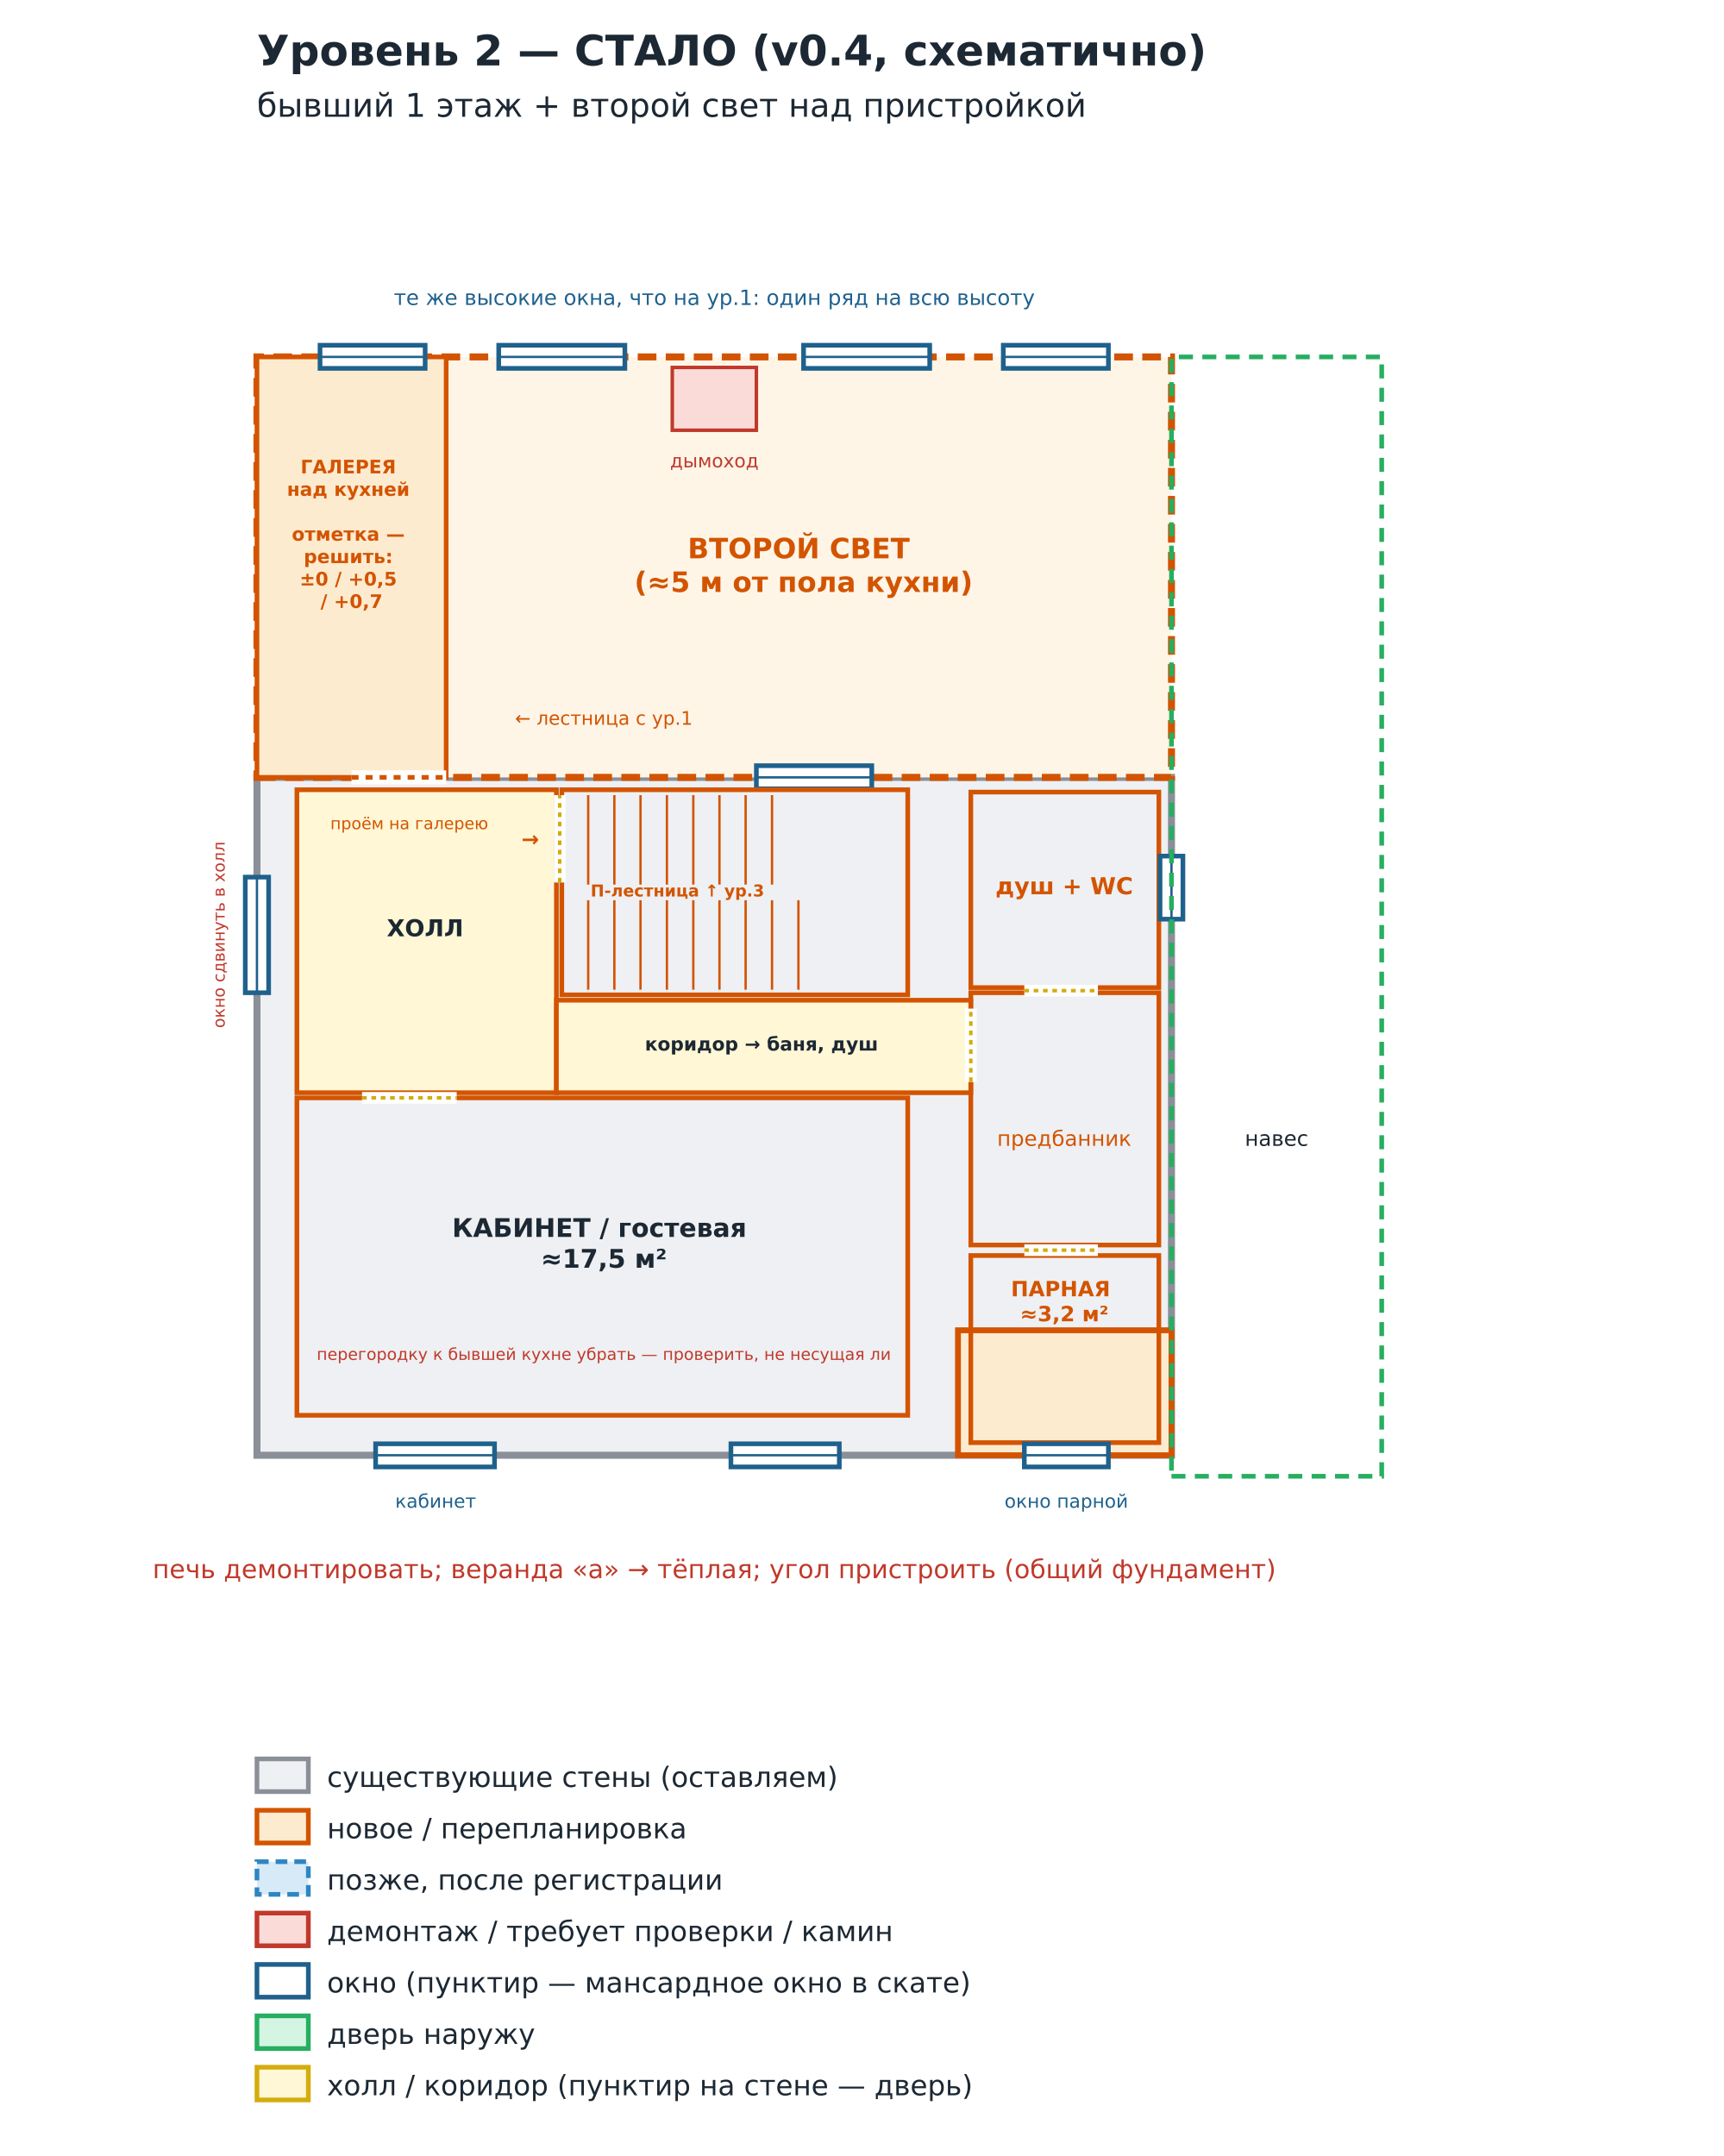
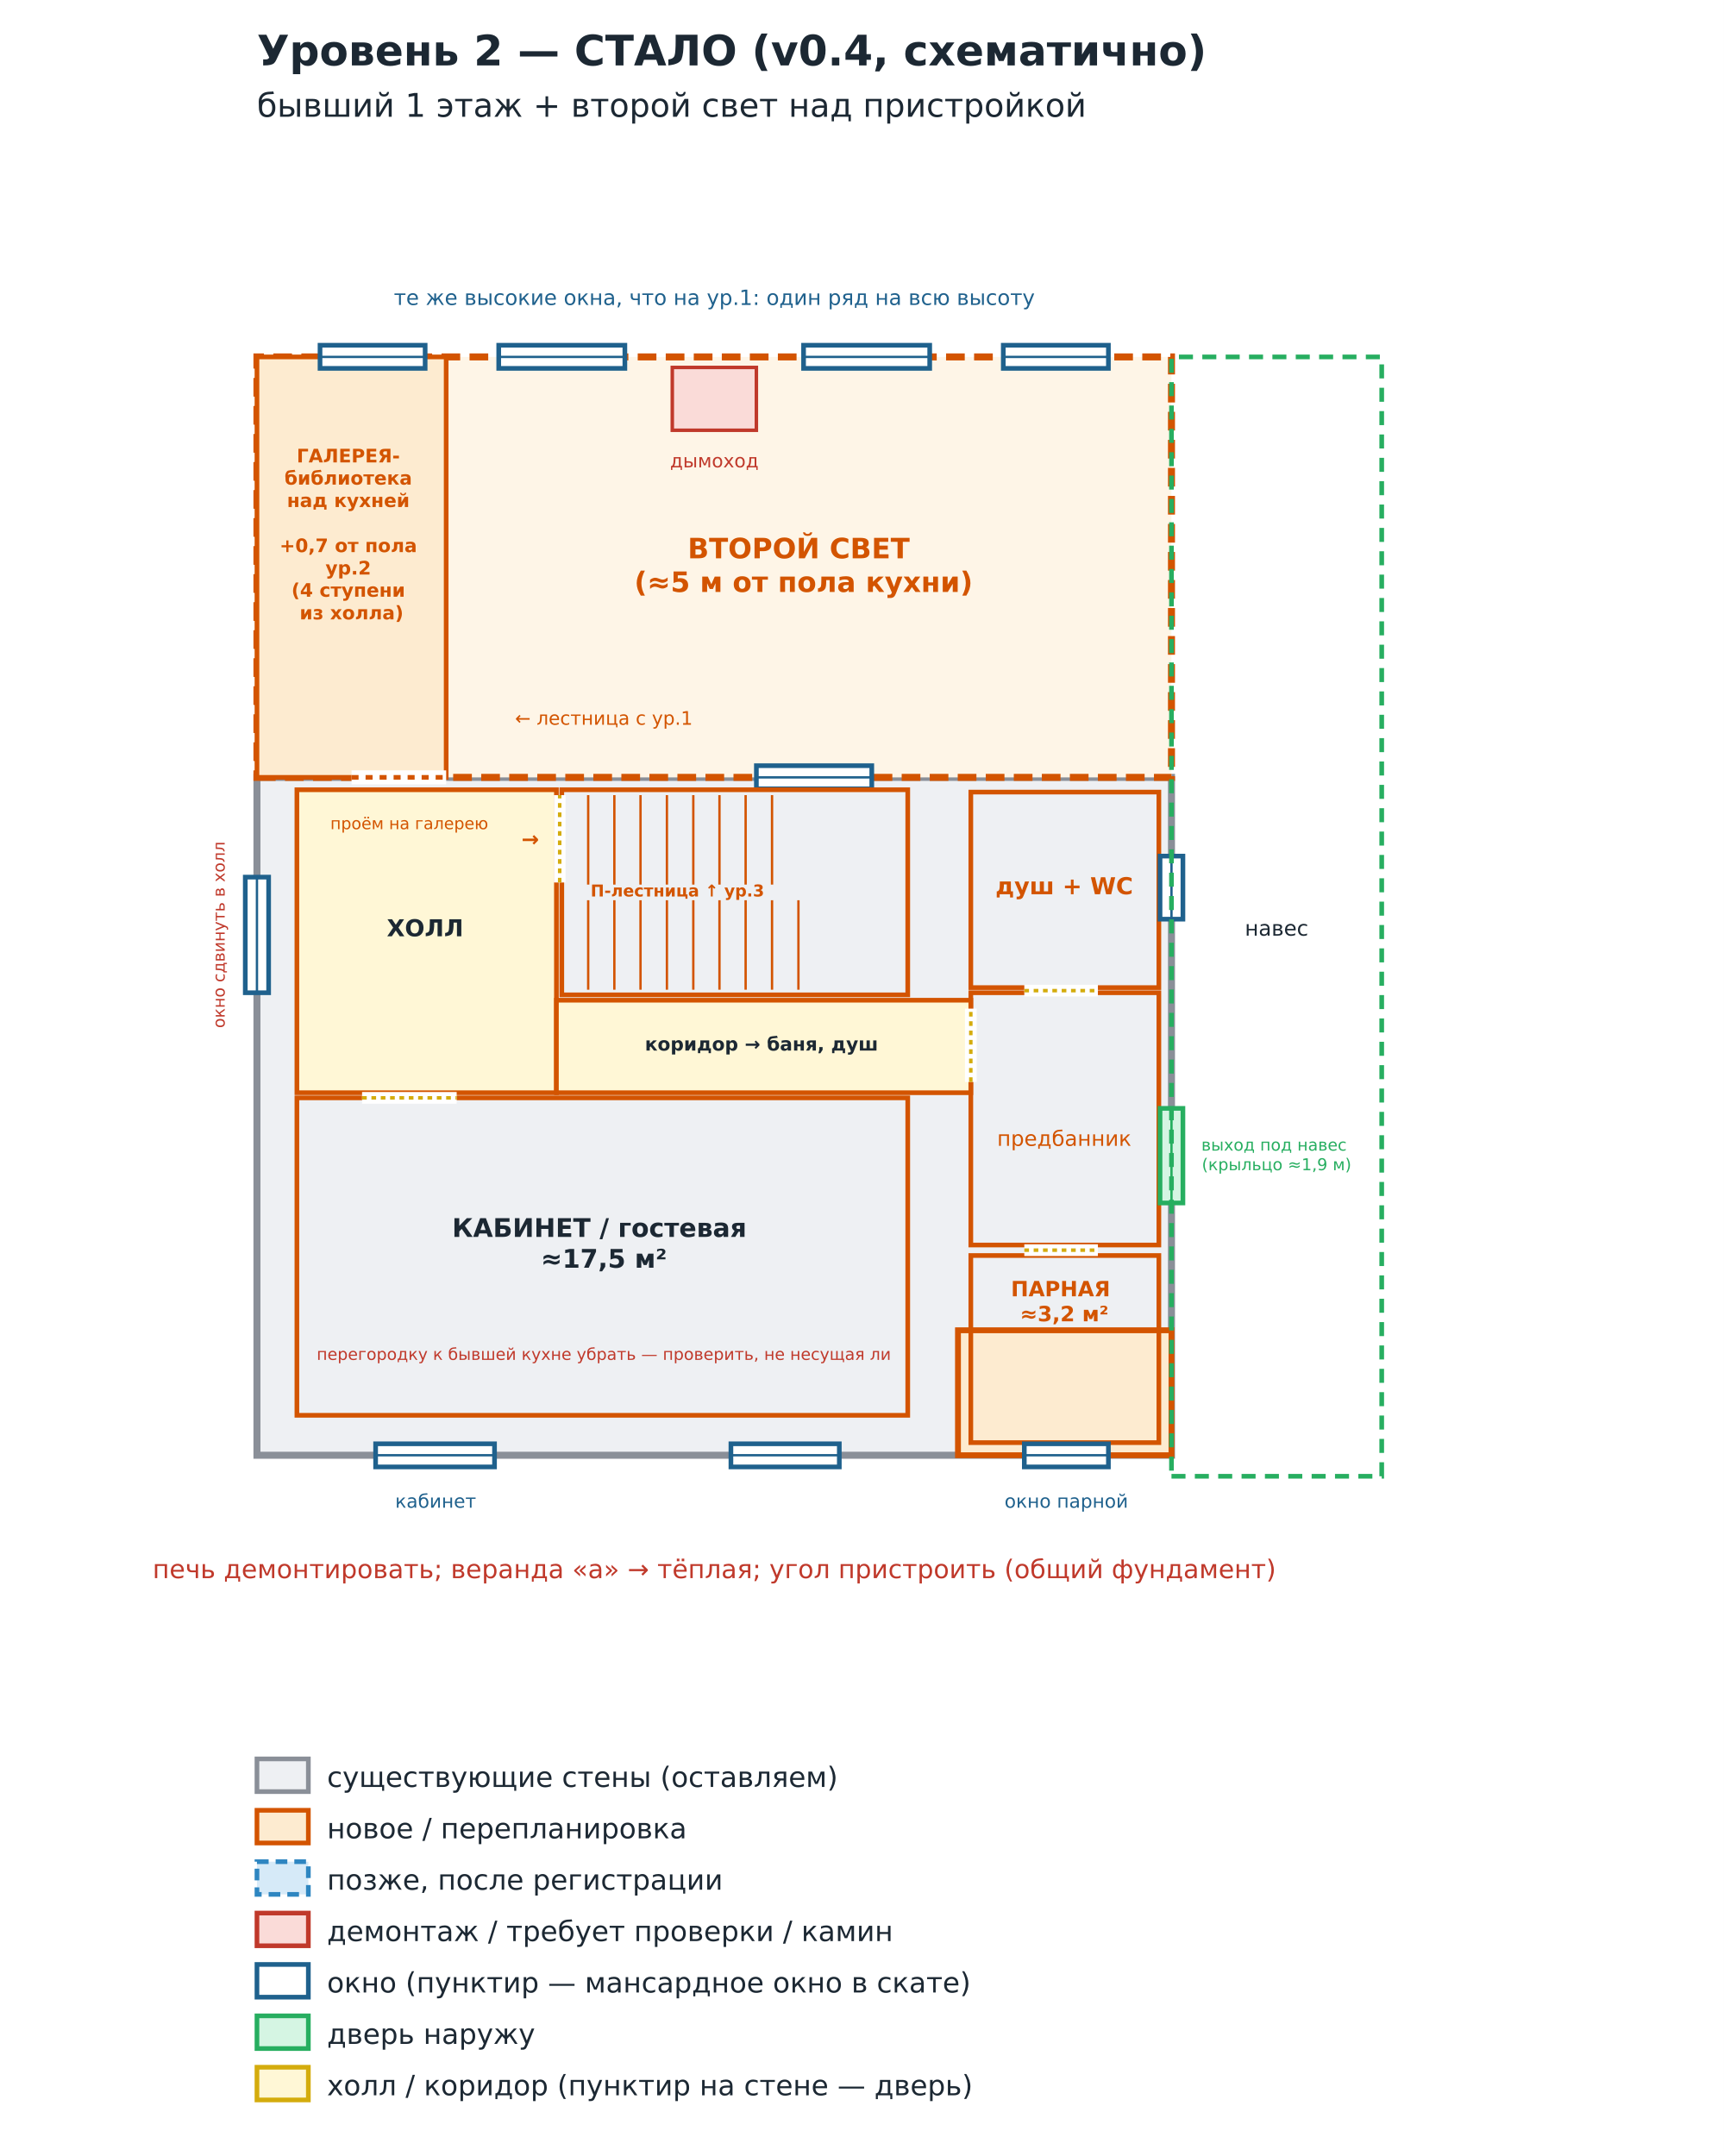
<svg xmlns="http://www.w3.org/2000/svg" width="738" height="923" viewBox="0 0 738 923">
  <rect width="100%" height="100%" fill="white" />
  <text x="110" y="28" font-family="DejaVu Sans, Arial, sans-serif" font-size="18" font-weight="bold" fill="#1c2833">Уровень 2 — СТАЛО (v0.4, схематично)</text>
  <text x="110" y="50" font-family="DejaVu Sans, Arial, sans-serif" font-size="14" font-weight="normal" fill="#1c2833">бывший 1 этаж + второй свет над пристройкой</text>
  <polygon points="110.0,623.0 501.5,623.0 501.5,332.8 110.0,332.8" stroke="#8a8f98" fill="#eef0f3" stroke-width="3" fill-opacity="1" />
  <polygon points="410.1,623.0 501.5,623.0 501.5,569.5 410.1,569.5" stroke="#d35400" fill="#fdebd0" stroke-width="2.5" fill-opacity="1" />
  <polygon points="110.0,332.8 501.5,332.8 501.5,152.8 110.0,152.8" stroke="#d35400" fill="#fef5e7" stroke-width="3" stroke-dasharray="8,4" fill-opacity="1" />
  <polygon points="110.0,332.8 191.0,332.8 191.0,152.8 110.0,152.8" stroke="#d35400" fill="#fdebd0" stroke-width="2" fill-opacity="1" />
  <text font-family="DejaVu Sans, Arial, sans-serif" font-size="8" fill="#d35400" text-anchor="middle" dominant-baseline="middle" font-weight="bold">
-     <tspan x="150.5" y="200.4">ГАЛЕРЕЯ</tspan>
-     <tspan x="150.5" y="210.0">над кухней</tspan>
-     <tspan x="150.5" y="219.6" />
-     <tspan x="150.5" y="229.2">отметка —</tspan>
-     <tspan x="150.5" y="238.8">решить:</tspan>
-     <tspan x="150.5" y="248.4">±0 / +0,5</tspan>
-     <tspan x="150.5" y="258.0">/ +0,7</tspan>
+     <tspan x="150.5" y="195.7">ГАЛЕРЕЯ-</tspan>
+     <tspan x="150.5" y="205.2">библиотека</tspan>
+     <tspan x="150.5" y="214.8">над кухней</tspan>
+     <tspan x="150.5" y="224.4" />
+     <tspan x="150.5" y="234.1">+0,7 от пола</tspan>
+     <tspan x="150.5" y="243.7">ур.2</tspan>
+     <tspan x="150.5" y="253.2">(4 ступени</tspan>
+     <tspan x="150.5" y="262.9">из холла)</tspan>
  </text>
  <text font-family="DejaVu Sans, Arial, sans-serif" font-size="8" fill="#d35400" text-anchor="middle" dominant-baseline="middle">
    <tspan x="258.5" y="308.0">← лестница с ур.1</tspan>
  </text>
  <text font-family="DejaVu Sans, Arial, sans-serif" font-size="12" fill="#d35400" text-anchor="middle" dominant-baseline="middle" font-weight="bold">
    <tspan x="344.0" y="235.6">ВТОРОЙ СВЕТ</tspan>
    <tspan x="344.0" y="250.0">(≈5 м от пола кухни)</tspan>
  </text>
  <polygon points="287.8,184.2 323.8,184.2 323.8,157.3 287.8,157.3" stroke="#c0392b" fill="#fadbd8" stroke-width="1.5" fill-opacity="1" />
  <text font-family="DejaVu Sans, Arial, sans-serif" font-size="8" fill="#c0392b" text-anchor="middle" dominant-baseline="middle">
    <tspan x="305.8" y="197.8">дымоход</tspan>
  </text>
  <polygon points="137.0,157.7 182.0,157.7 182.0,147.8 137.0,147.8" stroke="#1f618d" fill="white" stroke-width="2" fill-opacity="1" />
  <line x1="137.0" y1="152.8" x2="182.0" y2="152.8" stroke="#1f618d" stroke-width="1" />
  <polygon points="213.5,157.7 267.5,157.7 267.5,147.8 213.5,147.8" stroke="#1f618d" fill="white" stroke-width="2" fill-opacity="1" />
  <line x1="213.5" y1="152.8" x2="267.5" y2="152.8" stroke="#1f618d" stroke-width="1" />
  <polygon points="344.0,157.7 398.0,157.7 398.0,147.8 344.0,147.8" stroke="#1f618d" fill="white" stroke-width="2" fill-opacity="1" />
  <line x1="344.0" y1="152.8" x2="398.0" y2="152.8" stroke="#1f618d" stroke-width="1" />
  <polygon points="429.5,157.7 474.5,157.7 474.5,147.8 429.5,147.8" stroke="#1f618d" fill="white" stroke-width="2" fill-opacity="1" />
  <line x1="429.5" y1="152.8" x2="474.5" y2="152.8" stroke="#1f618d" stroke-width="1" />
  <text font-family="DejaVu Sans, Arial, sans-serif" font-size="9" fill="#1f618d" text-anchor="middle" dominant-baseline="middle">
    <tspan x="305.8" y="128.0">те же высокие окна, что на ур.1: один ряд на всю высоту</tspan>
  </text>
  <line x1="150.5" y1="332.8" x2="191.0" y2="332.8" stroke="white" stroke-width="6" />
  <line x1="150.5" y1="332.8" x2="191.0" y2="332.8" stroke="#d35400" stroke-width="2" stroke-dasharray="3,3" />
  <polygon points="323.8,337.7 373.2,337.7 373.2,327.8 323.8,327.8" stroke="#1f618d" fill="white" stroke-width="2" fill-opacity="1" />
  <line x1="323.8" y1="332.8" x2="373.2" y2="332.8" stroke="#1f618d" stroke-width="1" />
  <polygon points="127.1,467.8 238.2,467.8 238.2,338.1 127.1,338.1" stroke="#d35400" fill="#fff7d6" stroke-width="2" fill-opacity="1" />
  <polygon points="238.2,467.8 415.6,467.8 415.6,428.2 238.2,428.2" stroke="#d35400" fill="#fff7d6" stroke-width="2" fill-opacity="1" />
  <text font-family="DejaVu Sans, Arial, sans-serif" font-size="10" fill="#1c2833" text-anchor="middle" dominant-baseline="middle" font-weight="bold">
    <tspan x="182.0" y="398.0">ХОЛЛ</tspan>
  </text>
  <text font-family="DejaVu Sans, Arial, sans-serif" font-size="7" fill="#d35400" text-anchor="middle" dominant-baseline="middle">
    <tspan x="175.2" y="353.0">проём на галерею</tspan>
  </text>
  <text font-family="DejaVu Sans, Arial, sans-serif" font-size="8" fill="#1c2833" text-anchor="middle" dominant-baseline="middle" font-weight="bold">
    <tspan x="326.0" y="447.5">коридор → баня, душ</tspan>
  </text>
  <polygon points="127.1,605.9 388.6,605.9 388.6,470.0 127.1,470.0" stroke="#d35400" fill="none" stroke-width="2" fill-opacity="1" />
  <text font-family="DejaVu Sans, Arial, sans-serif" font-size="11" fill="#1c2833" text-anchor="middle" dominant-baseline="middle" font-weight="bold">
    <tspan x="258.5" y="526.4">КАБИНЕТ / гостевая</tspan>
    <tspan x="258.5" y="539.6">≈17,5 м²</tspan>
  </text>
  <text font-family="DejaVu Sans, Arial, sans-serif" font-size="7" fill="#c0392b" text-anchor="middle" dominant-baseline="middle">
    <tspan x="258.5" y="580.2">перегородку к бывшей кухне убрать — проверить, не несущая ли</tspan>
  </text>
  <line x1="155.0" y1="470.0" x2="195.5" y2="470.0" stroke="white" stroke-width="5" />
  <line x1="155.0" y1="470.0" x2="195.5" y2="470.0" stroke="#d4ac0d" stroke-width="1.5" stroke-dasharray="2,2" />
  <polygon points="240.5,425.9 388.6,425.9 388.6,338.1 240.5,338.1" stroke="#d35400" fill="none" stroke-width="2" fill-opacity="1" />
  <line x1="240.5" y1="378.7" x2="240.5" y2="340.4" stroke="#d35400" stroke-width="1" />
  <line x1="341.8" y1="423.7" x2="341.8" y2="385.4" stroke="#d35400" stroke-width="1" />
  <line x1="251.8" y1="378.7" x2="251.8" y2="340.4" stroke="#d35400" stroke-width="1" />
  <line x1="330.5" y1="423.7" x2="330.5" y2="385.4" stroke="#d35400" stroke-width="1" />
  <line x1="263.0" y1="378.7" x2="263.0" y2="340.4" stroke="#d35400" stroke-width="1" />
  <line x1="319.2" y1="423.7" x2="319.2" y2="385.4" stroke="#d35400" stroke-width="1" />
  <line x1="274.2" y1="378.7" x2="274.2" y2="340.4" stroke="#d35400" stroke-width="1" />
  <line x1="308.0" y1="423.7" x2="308.0" y2="385.4" stroke="#d35400" stroke-width="1" />
  <line x1="285.5" y1="378.7" x2="285.5" y2="340.4" stroke="#d35400" stroke-width="1" />
  <line x1="296.8" y1="423.7" x2="296.8" y2="385.4" stroke="#d35400" stroke-width="1" />
  <line x1="296.8" y1="378.7" x2="296.8" y2="340.4" stroke="#d35400" stroke-width="1" />
  <line x1="285.5" y1="423.7" x2="285.5" y2="385.4" stroke="#d35400" stroke-width="1" />
  <line x1="308.0" y1="378.7" x2="308.0" y2="340.4" stroke="#d35400" stroke-width="1" />
  <line x1="274.2" y1="423.7" x2="274.2" y2="385.4" stroke="#d35400" stroke-width="1" />
  <line x1="319.2" y1="378.7" x2="319.2" y2="340.4" stroke="#d35400" stroke-width="1" />
  <line x1="263.0" y1="423.7" x2="263.0" y2="385.4" stroke="#d35400" stroke-width="1" />
  <line x1="330.5" y1="378.7" x2="330.5" y2="340.4" stroke="#d35400" stroke-width="1" />
  <line x1="251.8" y1="423.7" x2="251.8" y2="385.4" stroke="#d35400" stroke-width="1" />
  <text font-family="DejaVu Sans, Arial, sans-serif" font-size="7" fill="#d35400" text-anchor="middle" dominant-baseline="middle" font-weight="bold">
    <tspan x="290.0" y="381.8">П-лестница ↑ ур.3</tspan>
  </text>
  <line x1="239.6" y1="377.8" x2="239.6" y2="340.4" stroke="white" stroke-width="5" />
  <line x1="239.6" y1="377.8" x2="239.6" y2="340.4" stroke="#d4ac0d" stroke-width="1.5" stroke-dasharray="2,2" />
  <text font-family="DejaVu Sans, Arial, sans-serif" font-size="9" fill="#d35400" text-anchor="middle" dominant-baseline="middle" font-weight="bold">
    <tspan x="227.0" y="359.8">→</tspan>
  </text>
  <polygon points="415.6,422.8 496.1,422.8 496.1,339.1 415.6,339.1" stroke="#d35400" fill="none" stroke-width="2" fill-opacity="1" />
  <text font-family="DejaVu Sans, Arial, sans-serif" font-size="10" fill="#d35400" text-anchor="middle" dominant-baseline="middle" font-weight="bold">
    <tspan x="455.6" y="380.0">душ + WC</tspan>
  </text>
  <polygon points="415.6,533.0 496.1,533.0 496.1,425.0 415.6,425.0" stroke="#d35400" fill="none" stroke-width="2" fill-opacity="1" />
  <text font-family="DejaVu Sans, Arial, sans-serif" font-size="9" fill="#d35400" text-anchor="middle" dominant-baseline="middle">
    <tspan x="455.6" y="488.0">предбанник</tspan>
  </text>
  <polygon points="415.6,617.6 496.1,617.6 496.1,537.5 415.6,537.5" stroke="#d35400" fill="none" stroke-width="2" fill-opacity="1" />
  <text font-family="DejaVu Sans, Arial, sans-serif" font-size="9" fill="#d35400" text-anchor="middle" dominant-baseline="middle" font-weight="bold">
    <tspan x="455.6" y="552.4">ПАРНАЯ</tspan>
    <tspan x="455.6" y="563.1">≈3,2 м²</tspan>
  </text>
  <line x1="415.6" y1="463.2" x2="415.6" y2="431.8" stroke="white" stroke-width="5" />
  <line x1="415.6" y1="463.2" x2="415.6" y2="431.8" stroke="#d4ac0d" stroke-width="1.5" stroke-dasharray="2,2" />
  <line x1="438.5" y1="424.1" x2="470.0" y2="424.1" stroke="white" stroke-width="5" />
  <line x1="438.5" y1="424.1" x2="470.0" y2="424.1" stroke="#d4ac0d" stroke-width="1.5" stroke-dasharray="2,2" />
  <line x1="438.5" y1="535.2" x2="470.0" y2="535.2" stroke="white" stroke-width="5" />
  <line x1="438.5" y1="535.2" x2="470.0" y2="535.2" stroke="#d4ac0d" stroke-width="1.5" stroke-dasharray="2,2" />
+   <polygon points="496.6,515.0 506.4,515.0 506.4,474.5 496.6,474.5" stroke="#27ae60" fill="#d5f5e3" stroke-width="2" fill-opacity="1" />
+   <line x1="501.5" y1="515.0" x2="501.5" y2="474.5" stroke="#27ae60" stroke-width="1" />
+   <text font-family="DejaVu Sans, Arial, sans-serif" font-size="7" fill="#27ae60" text-anchor="middle" dominant-baseline="middle">
+     <tspan x="546.5" y="490.6">выход под навес</tspan>
+     <tspan x="546.5" y="499.0">(крыльцо ≈1,9 м)</tspan>
+   </text>
  <polygon points="160.8,628.0 211.7,628.0 211.7,618.1 160.8,618.1" stroke="#1f618d" fill="white" stroke-width="2" fill-opacity="1" />
  <line x1="160.8" y1="623.0" x2="211.7" y2="623.0" stroke="#1f618d" stroke-width="1" />
  <polygon points="312.9,628.0 359.3,628.0 359.3,618.1 312.9,618.1" stroke="#1f618d" fill="white" stroke-width="2" fill-opacity="1" />
  <line x1="312.9" y1="623.0" x2="359.3" y2="623.0" stroke="#1f618d" stroke-width="1" />
  <polygon points="438.5,628.0 474.5,628.0 474.5,618.1 438.5,618.1" stroke="#1f618d" fill="white" stroke-width="2" fill-opacity="1" />
  <line x1="438.5" y1="623.0" x2="474.5" y2="623.0" stroke="#1f618d" stroke-width="1" />
  <polygon points="105.0,425.0 115.0,425.0 115.0,375.5 105.0,375.5" stroke="#1f618d" fill="white" stroke-width="2" fill-opacity="1" />
  <line x1="110.0" y1="425.0" x2="110.0" y2="375.5" stroke="#1f618d" stroke-width="1" />
  <text font-family="DejaVu Sans, Arial, sans-serif" font-size="7" fill="#c0392b" text-anchor="middle" dominant-baseline="middle" transform="rotate(-90 94.2 400.2)">
    <tspan x="94.2" y="400.2">окно сдвинуть в холл</tspan>
  </text>
  <polygon points="496.6,393.5 506.4,393.5 506.4,366.5 496.6,366.5" stroke="#1f618d" fill="white" stroke-width="2" fill-opacity="1" />
  <line x1="501.5" y1="393.5" x2="501.5" y2="366.5" stroke="#1f618d" stroke-width="1" />
  <text font-family="DejaVu Sans, Arial, sans-serif" font-size="8" fill="#1f618d" text-anchor="middle" dominant-baseline="middle">
    <tspan x="186.5" y="643.2">кабинет</tspan>
  </text>
  <text font-family="DejaVu Sans, Arial, sans-serif" font-size="8" fill="#1f618d" text-anchor="middle" dominant-baseline="middle">
    <tspan x="456.5" y="643.2">окно парной</tspan>
  </text>
  <polygon points="501.5,632.0 591.5,632.0 591.5,152.8 501.5,152.8" stroke="#27ae60" fill="none" stroke-width="2" stroke-dasharray="6,4" fill-opacity="1" />
  <text font-family="DejaVu Sans, Arial, sans-serif" font-size="9" fill="#1c2833" text-anchor="middle" dominant-baseline="middle">
-     <tspan x="546.5" y="488.0">навес</tspan>
+     <tspan x="546.5" y="398.0">навес</tspan>
  </text>
  <text font-family="DejaVu Sans, Arial, sans-serif" font-size="11" fill="#c0392b" text-anchor="middle" dominant-baseline="middle">
    <tspan x="305.8" y="672.5">печь демонтировать; веранда «а» → тёплая; угол пристроить (общий фундамент)</tspan>
  </text>
  <rect x="110" y="753.0" width="22" height="14" stroke="#8a8f98" fill="#eef0f3" stroke-width="2" />
  <text x="140" y="765.0" font-family="DejaVu Sans, Arial, sans-serif" font-size="12" fill="#1c2833" text-anchor="start">существующие стены (оставляем)</text>
  <rect x="110" y="775.0" width="22" height="14" stroke="#d35400" fill="#fdebd0" stroke-width="2" />
  <text x="140" y="787.0" font-family="DejaVu Sans, Arial, sans-serif" font-size="12" fill="#1c2833" text-anchor="start">новое / перепланировка</text>
  <rect x="110" y="797.0" width="22" height="14" stroke="#2e86c1" fill="#d6eaf8" stroke-width="2" stroke-dasharray="5,3" />
  <text x="140" y="809.0" font-family="DejaVu Sans, Arial, sans-serif" font-size="12" fill="#1c2833" text-anchor="start">позже, после регистрации</text>
  <rect x="110" y="819.0" width="22" height="14" stroke="#c0392b" fill="#fadbd8" stroke-width="2" />
  <text x="140" y="831.0" font-family="DejaVu Sans, Arial, sans-serif" font-size="12" fill="#1c2833" text-anchor="start">демонтаж / требует проверки / камин</text>
  <rect x="110" y="841.0" width="22" height="14" stroke="#1f618d" fill="white" stroke-width="2" />
  <text x="140" y="853.0" font-family="DejaVu Sans, Arial, sans-serif" font-size="12" fill="#1c2833" text-anchor="start">окно (пунктир — мансардное окно в скате)</text>
  <rect x="110" y="863.0" width="22" height="14" stroke="#27ae60" fill="#d5f5e3" stroke-width="2" />
  <text x="140" y="875.0" font-family="DejaVu Sans, Arial, sans-serif" font-size="12" fill="#1c2833" text-anchor="start">дверь наружу</text>
  <rect x="110" y="885.0" width="22" height="14" stroke="#d4ac0d" fill="#fff7d6" stroke-width="2" />
  <text x="140" y="897.0" font-family="DejaVu Sans, Arial, sans-serif" font-size="12" fill="#1c2833" text-anchor="start">холл / коридор (пунктир на стене — дверь)</text>
</svg>
